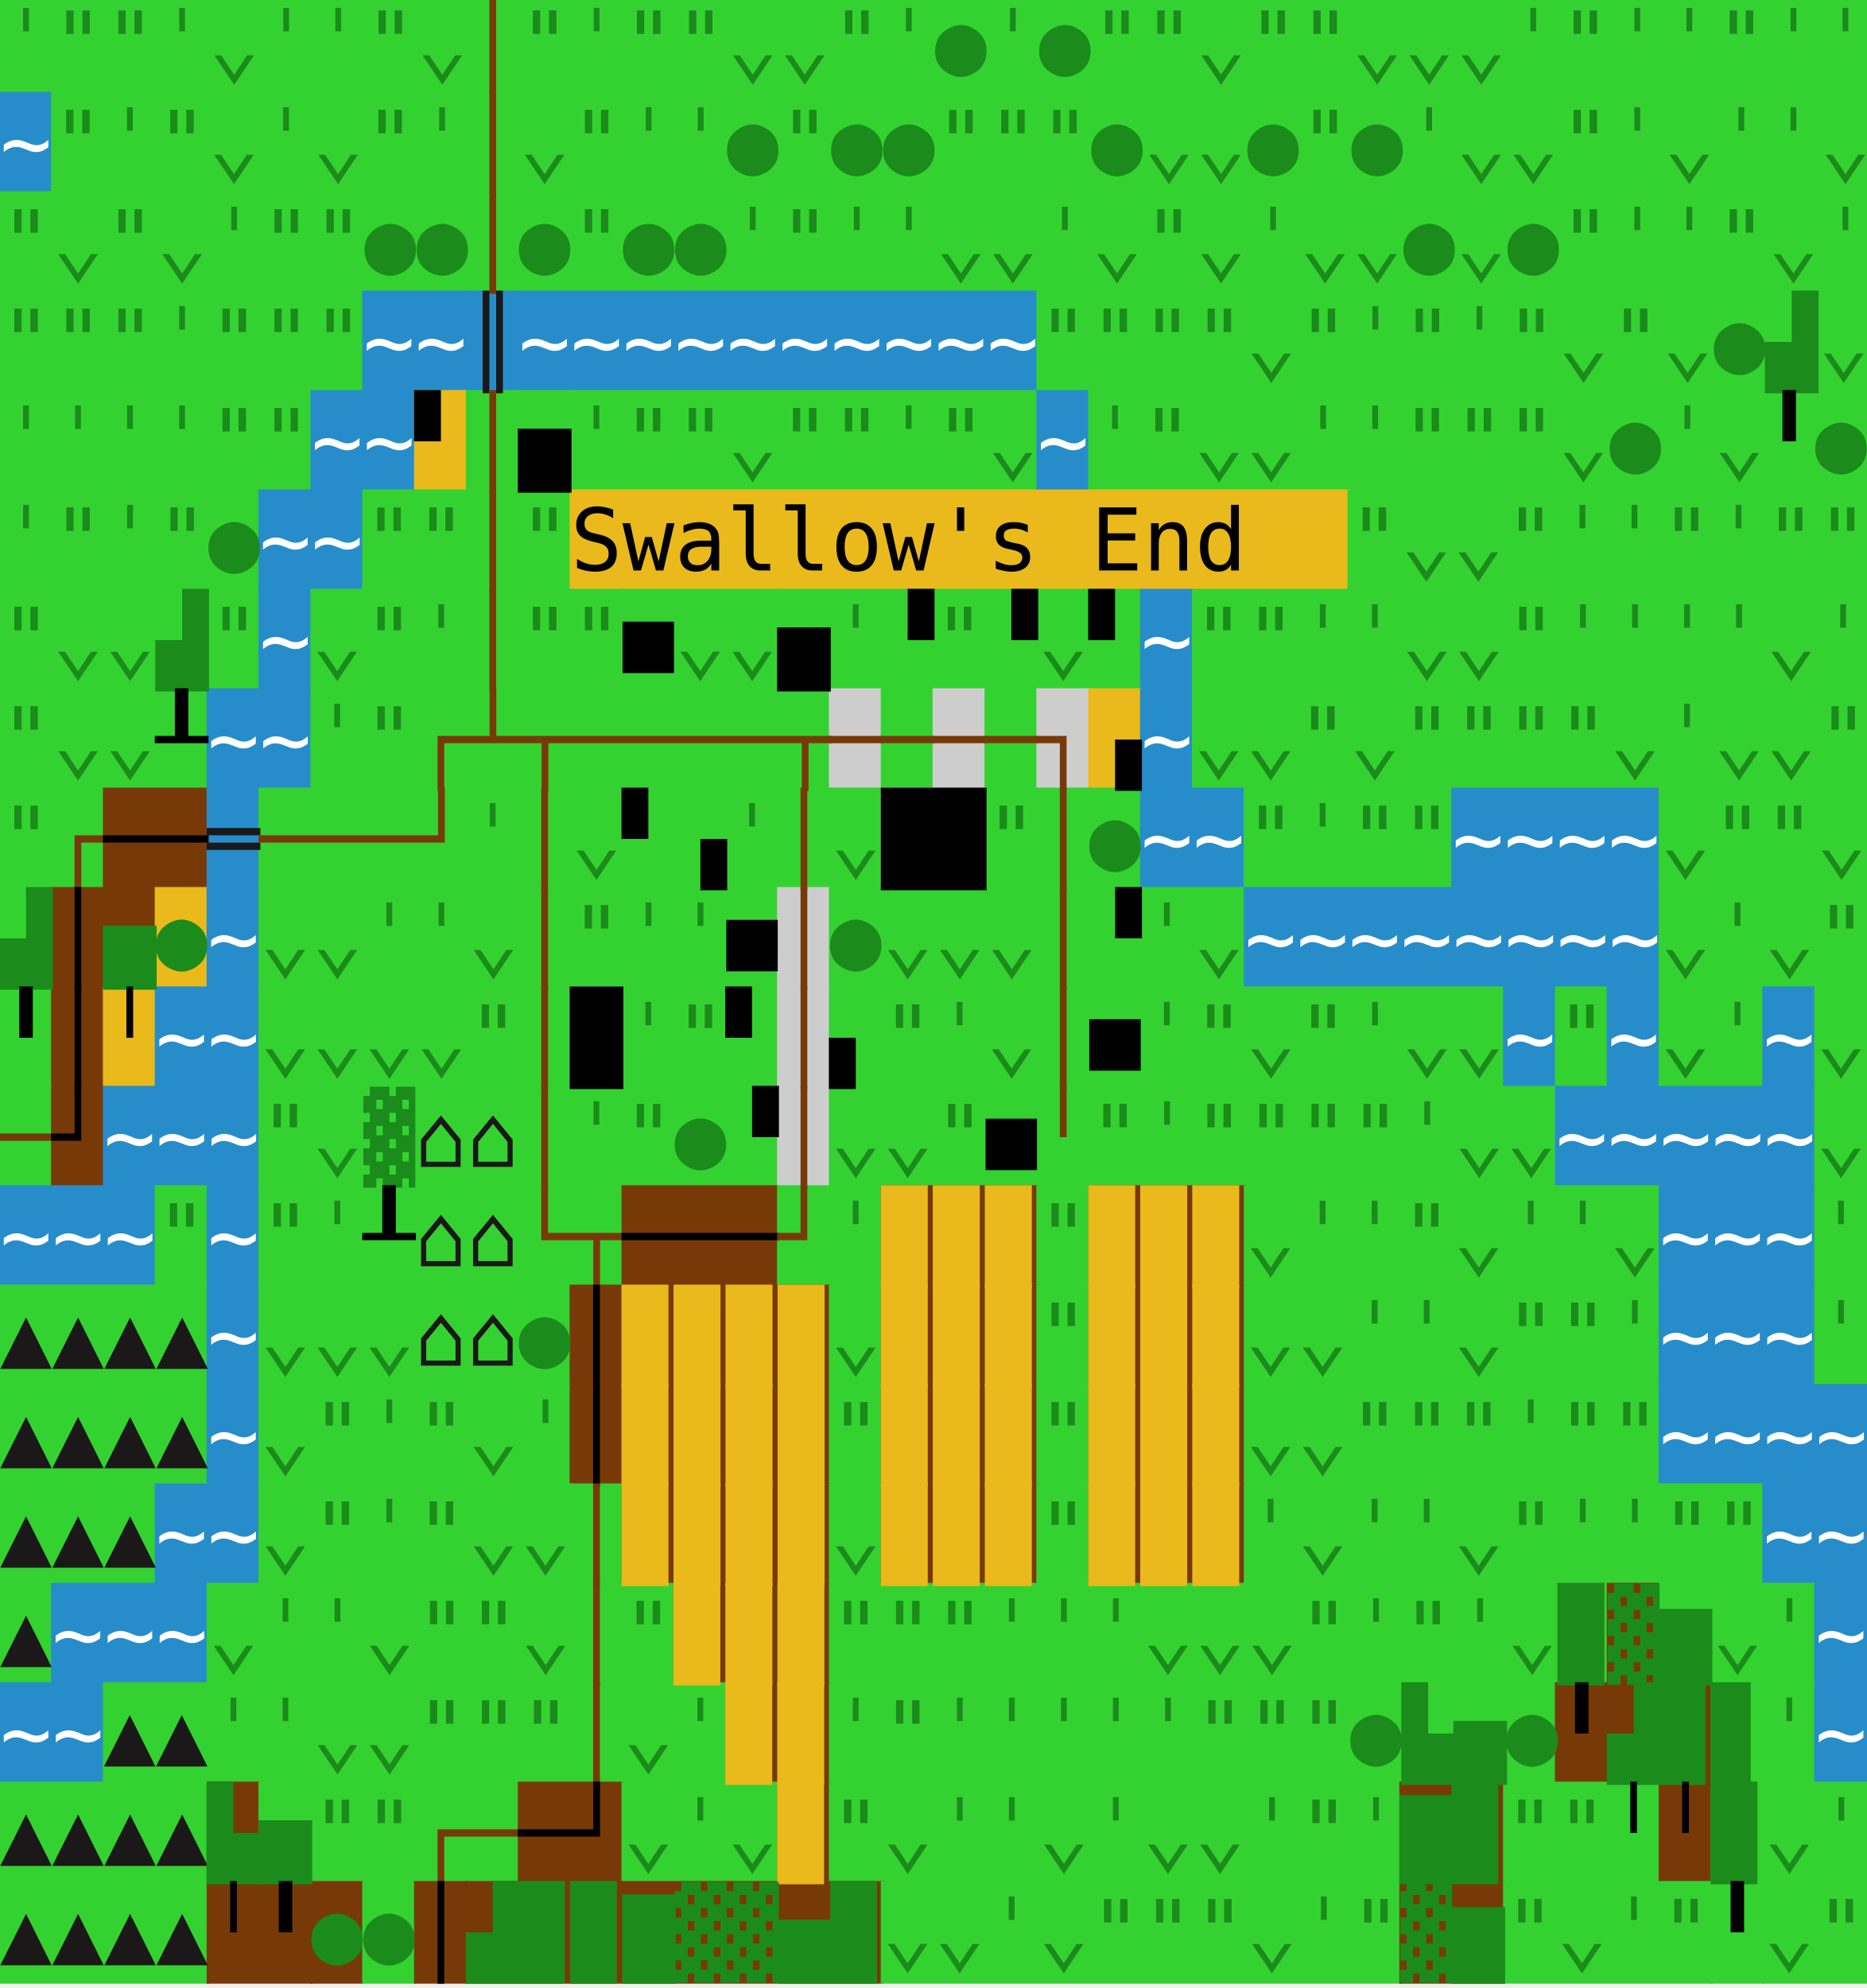
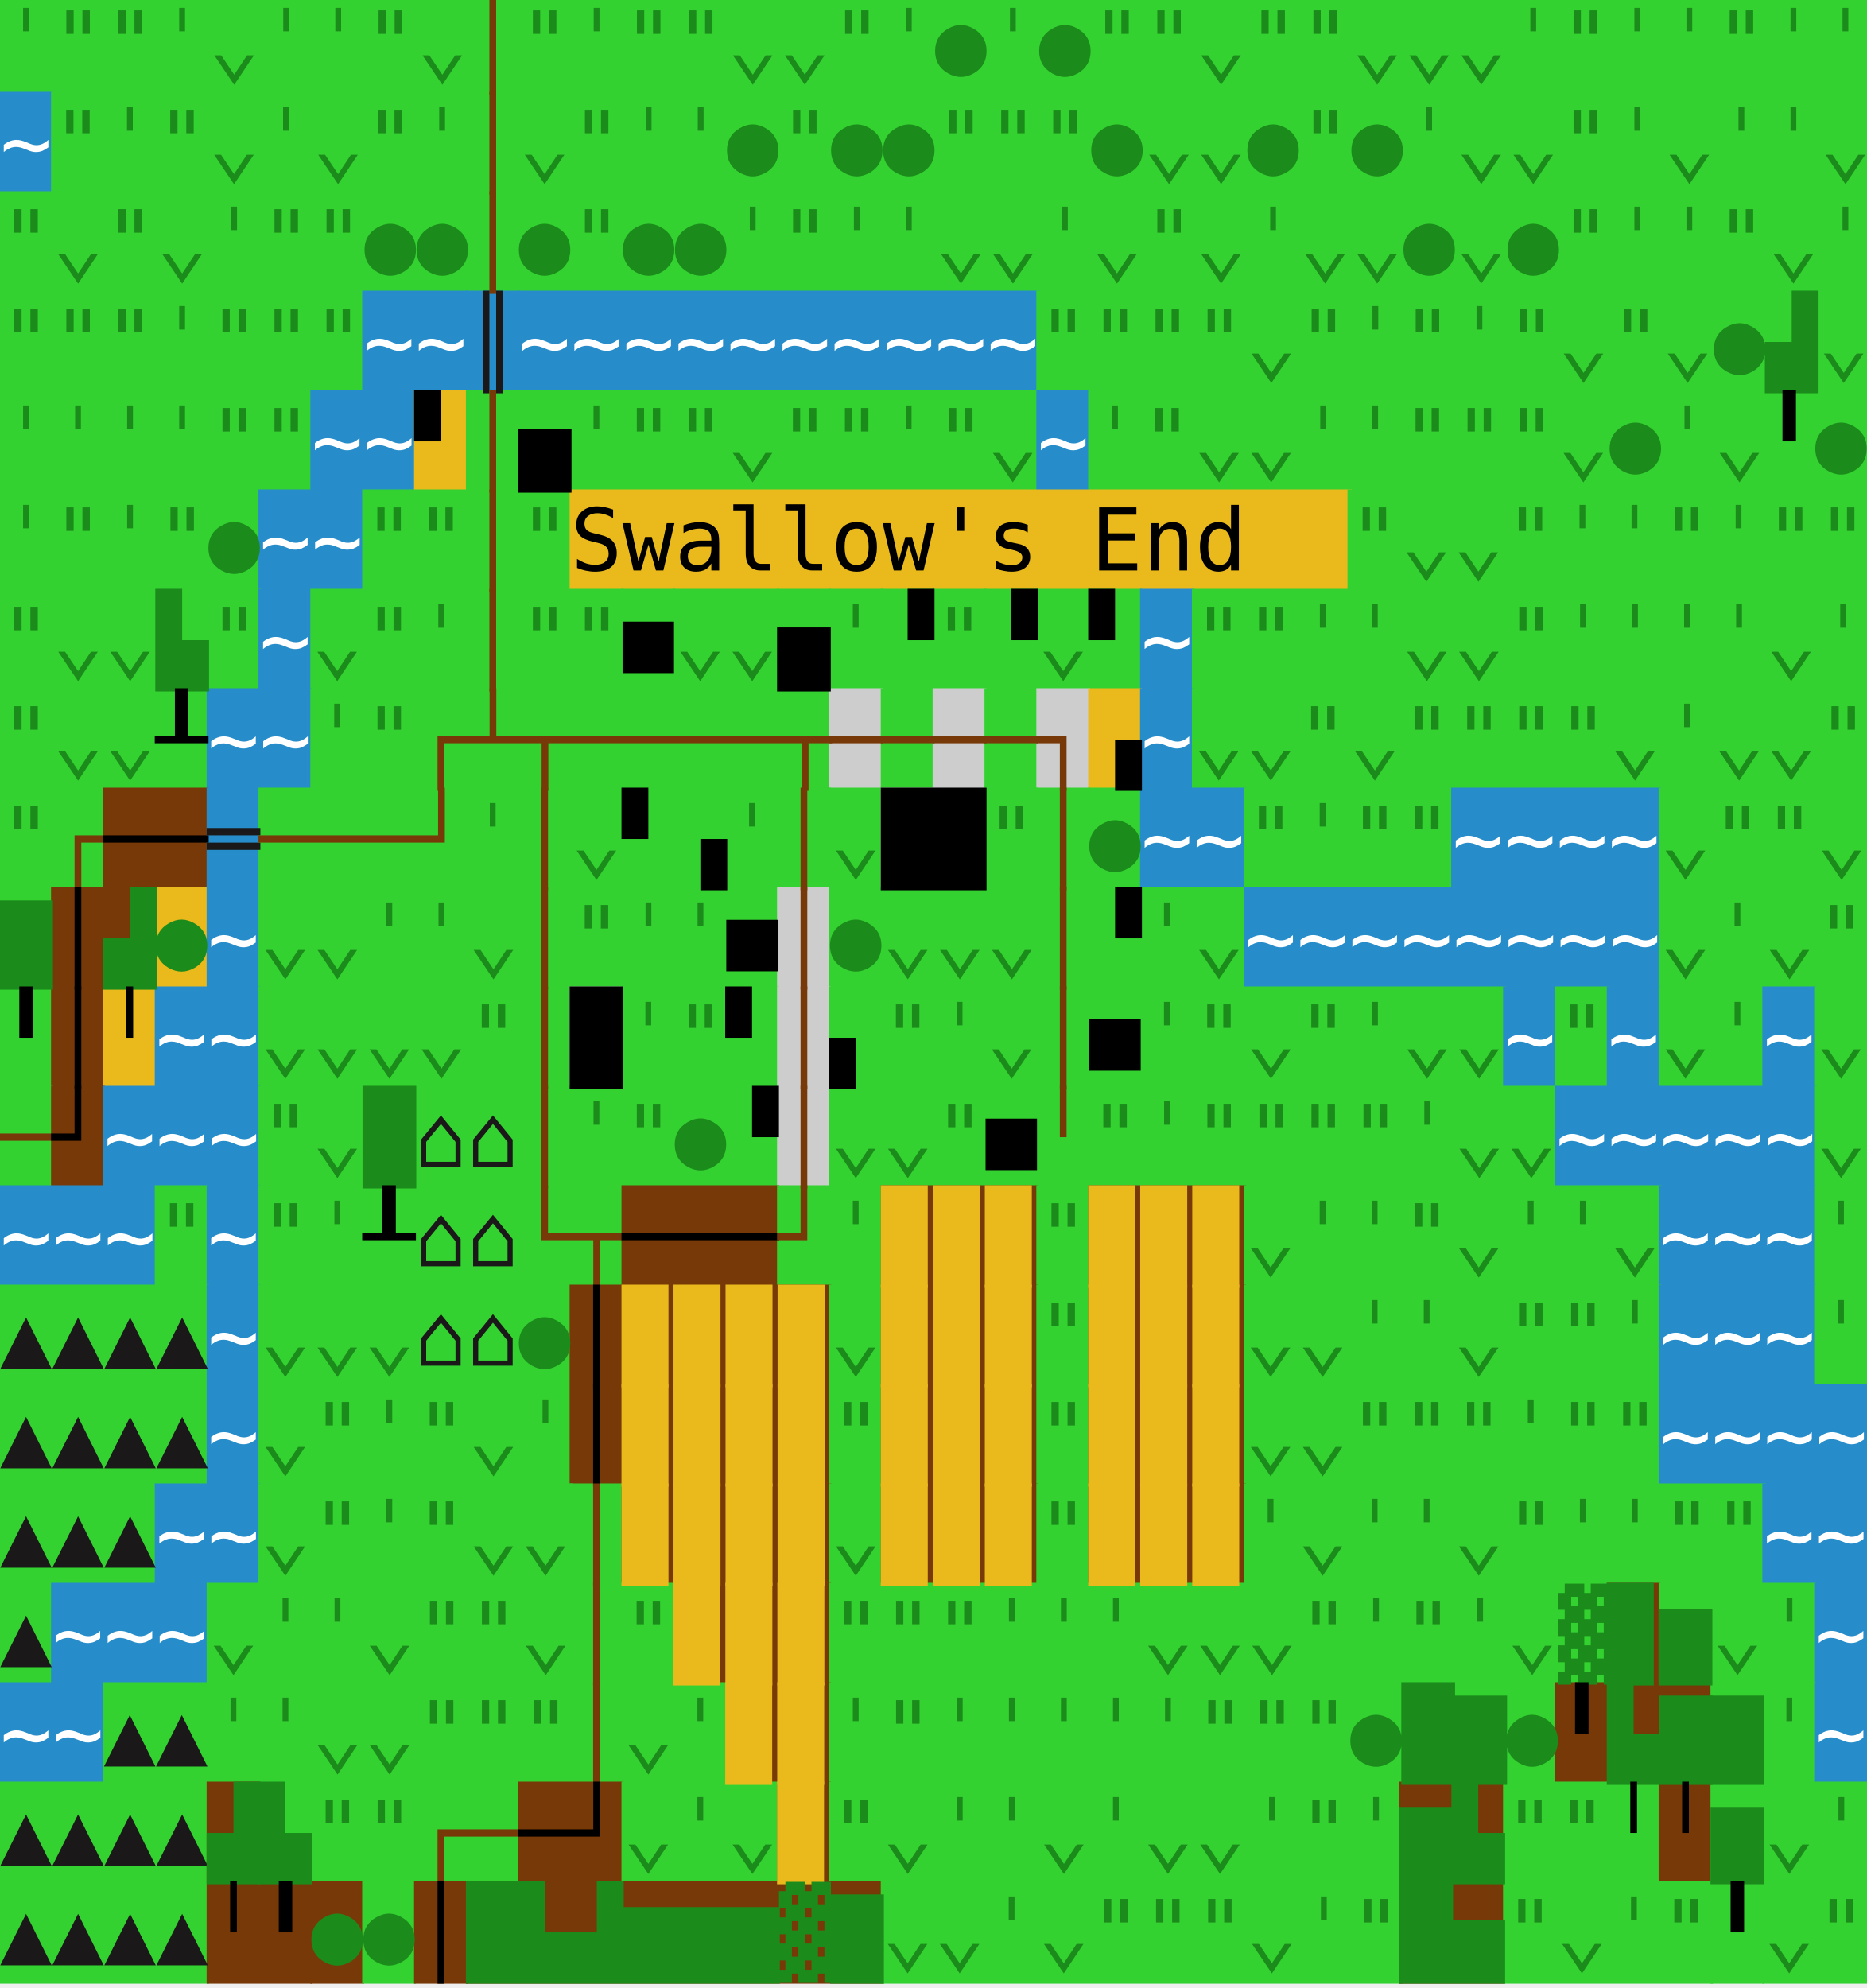
<svg xmlns="http://www.w3.org/2000/svg" version="1.1" width="216.0px" height="230.0px" viewBox="0 0 216.0 230.0" style="letter-spacing:0em;font-size:10px;font-family:'DejaVu Sans Mono';stroke:none">
  <text y="8.5" x="0.0" style="fill:#34d231">█████████</text>
  <text y="8.5" x="54.0" style="fill:#34d231">█</text>
  <text y="8.5" x="60.0" style="fill:#34d231">██████████████████████████</text>
  <text y="20.0" x="0.0" style="fill:#268dca">█</text>
  <text y="20.0" x="6.0" style="fill:#34d231">████████</text>
  <text y="20.0" x="54.0" style="fill:#34d231">█</text>
  <text y="20.0" x="60.0" style="fill:#34d231">██████████████████████████</text>
  <text y="31.5" x="0.0" style="fill:#34d231">█████████</text>
  <text y="31.5" x="54.0" style="fill:#34d231">█</text>
  <text y="31.5" x="60.0" style="fill:#34d231">██████████████████████████</text>
  <text y="43.0" x="0.0" style="fill:#34d231">███████</text>
  <text y="43.0" x="42.0" style="fill:#268dca">██</text>
  <text y="43.0" x="54.0" style="fill:#268dca">█</text>
  <text y="43.0" x="60.0" style="fill:#268dca">██████████</text>
  <text y="43.0" x="120.0" style="fill:#34d231">████████████████</text>
  <text y="54.5" x="0.0" style="fill:#34d231">██████</text>
  <text y="54.5" x="36.0" style="fill:#268dca">██</text>
  <text y="54.5" x="48.0" style="fill:#eab91c">█</text>
  <text y="54.5" x="54.0" style="fill:#34d231">█</text>
  <text y="54.5" x="60.0" style="fill:#34d231">█</text>
  <text y="54.5" x="66.0" style="fill:#34d231">█████████</text>
  <text y="54.5" x="120.0" style="fill:#268dca">█</text>
  <text y="54.5" x="126.0" style="fill:#34d231">█████████████</text>
  <text y="54.5" x="204.0" style="fill:#34d231">█</text>
  <text y="54.5" x="210.0" style="fill:#34d231">█</text>
  <text y="66.0" x="0.0" style="fill:#34d231">█████</text>
  <text y="66.0" x="30.0" style="fill:#268dca">██</text>
  <text y="66.0" x="42.0" style="fill:#34d231">██</text>
  <text y="66.0" x="54.0" style="fill:#34d231">█</text>
  <text y="66.0" x="60.0" style="fill:#34d231">█</text>
  <text y="66.0" x="66.0" style="fill:#eab91c">███████████████</text>
  <text y="66.0" x="156.0" style="fill:#34d231">██████████</text>
  <text y="77.5" x="0.0" style="fill:#34d231">█████</text>
  <text y="77.5" x="30.0" style="fill:#268dca">█</text>
  <text y="77.5" x="36.0" style="fill:#34d231">███</text>
  <text y="77.5" x="54.0" style="fill:#34d231">█</text>
  <text y="77.5" x="60.0" style="fill:#34d231">██</text>
  <text y="77.5" x="72.0" style="fill:#34d231">█</text>
  <text y="77.5" x="78.0" style="fill:#34d231">██</text>
  <text y="77.5" x="90.0" style="fill:#34d231">█</text>
  <text y="77.5" x="96.0" style="fill:#34d231">█</text>
  <text y="77.5" x="102.0" style="fill:#34d231">█</text>
  <text y="77.5" x="108.0" style="fill:#34d231">█</text>
  <text y="77.5" x="114.0" style="fill:#34d231">█</text>
  <text y="77.5" x="120.0" style="fill:#34d231">█</text>
  <text y="77.5" x="126.0" style="fill:#34d231">█</text>
  <text y="77.5" x="132.0" style="fill:#268dca">█</text>
  <text y="77.5" x="138.0" style="fill:#34d231">█████████████</text>
  <text y="89.0" x="0.0" style="fill:#34d231">███</text>
  <text y="89.0" x="18.0" style="fill:#34d231">█</text>
  <text y="89.0" x="24.0" style="fill:#268dca">██</text>
  <text y="89.0" x="36.0" style="fill:#34d231">██</text>
  <text y="89.0" x="48.0" style="fill:#34d231">████████</text>
  <text y="89.0" x="96.0" style="fill:#cdcdcd">█</text>
  <text y="89.0" x="102.0" style="fill:#34d231">█</text>
  <text y="89.0" x="108.0" style="fill:#cdcdcd">█</text>
  <text y="89.0" x="114.0" style="fill:#34d231">█</text>
  <text y="89.0" x="120.0" style="fill:#cdcdcd">█</text>
  <text y="89.0" x="126.0" style="fill:#eab91c">█</text>
  <text y="89.0" x="132.0" style="fill:#268dca">█</text>
  <text y="89.0" x="138.0" style="fill:#34d231">█████████████</text>
  <text y="100.5" x="0.0" style="fill:#34d231">█</text>
  <text y="100.5" x="6.0" style="fill:#34d231">█</text>
  <text y="100.5" x="12.0" style="fill:#783908">██</text>
  <text y="100.5" x="24.0" style="fill:#268dca">█</text>
  <text y="100.5" x="30.0" style="fill:#34d231">████</text>
  <text y="100.5" x="54.0" style="fill:#34d231">█</text>
  <text y="100.5" x="60.0" style="fill:#34d231">█</text>
  <text y="100.5" x="66.0" style="fill:#34d231">█</text>
  <text y="100.5" x="72.0" style="fill:#34d231">██</text>
  <text y="100.5" x="84.0" style="fill:#34d231">█</text>
  <text y="100.5" x="90.0" style="fill:#34d231">█</text>
  <text y="100.5" x="96.0" style="fill:#34d231">█</text>
  <text y="100.5" x="102.0" style="fill:#cdcdcd">██</text>
  <text y="100.5" x="114.0" style="fill:#34d231">█</text>
  <text y="100.5" x="120.0" style="fill:#34d231">█</text>
  <text y="100.5" x="126.0" style="fill:#34d231">█</text>
  <text y="100.5" x="132.0" style="fill:#268dca">██</text>
  <text y="100.5" x="144.0" style="fill:#34d231">████</text>
  <text y="100.5" x="168.0" style="fill:#268dca">████</text>
  <text y="100.5" x="192.0" style="fill:#34d231">████</text>
  <text y="112.0" x="0.0" style="fill:#34d231">█</text>
  <text y="112.0" x="6.0" style="fill:#783908">█</text>
  <text y="112.0" x="12.0" style="fill:#783908">█</text>
  <text y="112.0" x="18.0" style="fill:#eab91c">█</text>
  <text y="112.0" x="24.0" style="fill:#268dca">█</text>
  <text y="112.0" x="30.0" style="fill:#34d231">█████</text>
  <text y="112.0" x="60.0" style="fill:#34d231">█</text>
  <text y="112.0" x="66.0" style="fill:#34d231">███</text>
  <text y="112.0" x="84.0" style="fill:#34d231">█</text>
  <text y="112.0" x="90.0" style="fill:#cdcdcd">█</text>
  <text y="112.0" x="96.0" style="fill:#34d231">████</text>
  <text y="112.0" x="120.0" style="fill:#34d231">█</text>
  <text y="112.0" x="126.0" style="fill:#34d231">█</text>
  <text y="112.0" x="132.0" style="fill:#34d231">██</text>
  <text y="112.0" x="144.0" style="fill:#268dca">████████</text>
  <text y="112.0" x="192.0" style="fill:#34d231">████</text>
  <text y="123.5" x="0.0" style="fill:#34d231">█</text>
  <text y="123.5" x="6.0" style="fill:#783908">█</text>
  <text y="123.5" x="12.0" style="fill:#eab91c">█</text>
  <text y="123.5" x="18.0" style="fill:#268dca">██</text>
  <text y="123.5" x="30.0" style="fill:#34d231">█████</text>
  <text y="123.5" x="60.0" style="fill:#34d231">█</text>
  <text y="123.5" x="66.0" style="fill:#cdcdcd">█</text>
  <text y="123.5" x="72.0" style="fill:#34d231">██</text>
  <text y="123.5" x="84.0" style="fill:#34d231">█</text>
  <text y="123.5" x="90.0" style="fill:#cdcdcd">█</text>
  <text y="123.5" x="96.0" style="fill:#34d231">█</text>
  <text y="123.5" x="102.0" style="fill:#34d231">███</text>
  <text y="123.5" x="120.0" style="fill:#34d231">█</text>
  <text y="123.5" x="126.0" style="fill:#34d231">█</text>
  <text y="123.5" x="132.0" style="fill:#34d231">███████</text>
  <text y="123.5" x="174.0" style="fill:#268dca">█</text>
  <text y="123.5" x="180.0" style="fill:#34d231">█</text>
  <text y="123.5" x="186.0" style="fill:#268dca">█</text>
  <text y="123.5" x="192.0" style="fill:#34d231">██</text>
  <text y="123.5" x="204.0" style="fill:#268dca">█</text>
  <text y="123.5" x="210.0" style="fill:#34d231">█</text>
  <text y="135.0" x="0.0" style="fill:#34d231">█</text>
  <text y="135.0" x="6.0" style="fill:#783908">█</text>
  <text y="135.0" x="12.0" style="fill:#268dca">███</text>
  <text y="135.0" x="30.0" style="fill:#34d231">███</text>
  <text y="135.0" x="48.0" style="fill:#34d231">██</text>
  <text y="135.0" x="60.0" style="fill:#34d231">█</text>
  <text y="135.0" x="66.0" style="fill:#34d231">███</text>
  <text y="135.0" x="84.0" style="fill:#34d231">█</text>
  <text y="135.0" x="90.0" style="fill:#cdcdcd">█</text>
  <text y="135.0" x="96.0" style="fill:#34d231">███</text>
  <text y="135.0" x="114.0" style="fill:#34d231">█</text>
  <text y="135.0" x="120.0" style="fill:#34d231">█</text>
  <text y="135.0" x="126.0" style="fill:#34d231">█████████</text>
  <text y="135.0" x="180.0" style="fill:#268dca">█████</text>
  <text y="135.0" x="210.0" style="fill:#34d231">█</text>
  <text y="146.5" x="0.0" style="fill:#268dca">███</text>
  <text y="146.5" x="18.0" style="fill:#34d231">█</text>
  <text y="146.5" x="24.0" style="fill:#268dca">█</text>
  <text y="146.5" x="30.0" style="fill:#34d231">██</text>
  <text y="146.5" x="42.0" style="fill:#34d231">█</text>
  <text y="146.5" x="48.0" style="fill:#34d231">██</text>
  <text y="146.5" x="60.0" style="fill:#34d231">██</text>
  <text y="146.5" x="72.0" style="fill:#783908">███</text>
  <text y="146.5" x="90.0" style="fill:#34d231">█</text>
  <text y="146.5" x="96.0" style="fill:#34d231">█</text>
  <text y="146.5" x="102.0" style="fill:#783908">███</text>
  <text y="146.5" x="120.0" style="fill:#34d231">█</text>
  <text y="146.5" x="126.0" style="fill:#783908">███</text>
  <text y="146.5" x="144.0" style="fill:#34d231">████████</text>
  <text y="146.5" x="192.0" style="fill:#268dca">███</text>
  <text y="146.5" x="210.0" style="fill:#34d231">█</text>
  <text y="158.0" x="0.0" style="fill:#34d231">████</text>
  <text y="158.0" x="24.0" style="fill:#268dca">█</text>
  <text y="158.0" x="30.0" style="fill:#34d231">███</text>
  <text y="158.0" x="48.0" style="fill:#34d231">██</text>
  <text y="158.0" x="60.0" style="fill:#34d231">█</text>
  <text y="158.0" x="66.0" style="fill:#783908">█</text>
  <text y="158.0" x="72.0" style="fill:#783908">████</text>
  <text y="158.0" x="96.0" style="fill:#34d231">█</text>
  <text y="158.0" x="102.0" style="fill:#783908">███</text>
  <text y="158.0" x="120.0" style="fill:#34d231">█</text>
  <text y="158.0" x="126.0" style="fill:#783908">███</text>
  <text y="158.0" x="144.0" style="fill:#34d231">████████</text>
  <text y="158.0" x="192.0" style="fill:#268dca">███</text>
  <text y="158.0" x="210.0" style="fill:#34d231">█</text>
  <text y="169.5" x="0.0" style="fill:#34d231">████</text>
  <text y="169.5" x="24.0" style="fill:#268dca">█</text>
  <text y="169.5" x="30.0" style="fill:#34d231">██████</text>
  <text y="169.5" x="66.0" style="fill:#783908">█</text>
  <text y="169.5" x="72.0" style="fill:#783908">████</text>
  <text y="169.5" x="96.0" style="fill:#34d231">█</text>
  <text y="169.5" x="102.0" style="fill:#783908">███</text>
  <text y="169.5" x="120.0" style="fill:#34d231">█</text>
  <text y="169.5" x="126.0" style="fill:#783908">███</text>
  <text y="169.5" x="144.0" style="fill:#34d231">████████</text>
  <text y="169.5" x="192.0" style="fill:#268dca">████</text>
  <text y="181.0" x="0.0" style="fill:#34d231">███</text>
  <text y="181.0" x="18.0" style="fill:#268dca">██</text>
  <text y="181.0" x="30.0" style="fill:#34d231">██████</text>
  <text y="181.0" x="66.0" style="fill:#34d231">█</text>
  <text y="181.0" x="72.0" style="fill:#783908">████</text>
  <text y="181.0" x="96.0" style="fill:#34d231">█</text>
  <text y="181.0" x="102.0" style="fill:#783908">███</text>
  <text y="181.0" x="120.0" style="fill:#34d231">█</text>
  <text y="181.0" x="126.0" style="fill:#783908">███</text>
  <text y="181.0" x="144.0" style="fill:#34d231">██████████</text>
  <text y="181.0" x="204.0" style="fill:#268dca">██</text>
  <text y="192.5" x="0.0" style="fill:#34d231">█</text>
  <text y="192.5" x="6.0" style="fill:#268dca">███</text>
  <text y="192.5" x="24.0" style="fill:#34d231">███████</text>
  <text y="192.5" x="66.0" style="fill:#34d231">█</text>
  <text y="192.5" x="72.0" style="fill:#34d231">█</text>
  <text y="192.5" x="78.0" style="fill:#783908">███</text>
  <text y="192.5" x="96.0" style="fill:#34d231">███████████████</text>
  <text y="192.5" x="186.0" style="fill:#783908">█</text>
  <text y="192.5" x="192.0" style="fill:#34d231">███</text>
  <text y="192.5" x="210.0" style="fill:#268dca">█</text>
  <text y="204.0" x="0.0" style="fill:#268dca">██</text>
  <text y="204.0" x="12.0" style="fill:#34d231">██</text>
  <text y="204.0" x="24.0" style="fill:#34d231">███████</text>
  <text y="204.0" x="66.0" style="fill:#34d231">█</text>
  <text y="204.0" x="72.0" style="fill:#34d231">██</text>
  <text y="204.0" x="84.0" style="fill:#783908">██</text>
  <text y="204.0" x="96.0" style="fill:#34d231">██████████████</text>
  <text y="204.0" x="180.0" style="fill:#783908">█</text>
  <text y="204.0" x="186.0" style="fill:#783908">██</text>
  <text y="204.0" x="198.0" style="fill:#34d231">██</text>
  <text y="204.0" x="210.0" style="fill:#268dca">█</text>
  <text y="215.5" x="0.0" style="fill:#34d231">████</text>
  <text y="215.5" x="24.0" style="fill:#783908">█</text>
  <text y="215.5" x="30.0" style="fill:#34d231">███</text>
  <text y="215.5" x="48.0" style="fill:#34d231">██</text>
  <text y="215.5" x="60.0" style="fill:#783908">██</text>
  <text y="215.5" x="72.0" style="fill:#34d231">███</text>
  <text y="215.5" x="90.0" style="fill:#783908">█</text>
  <text y="215.5" x="96.0" style="fill:#34d231">███████████</text>
  <text y="215.5" x="162.0" style="fill:#783908">██</text>
  <text y="215.5" x="174.0" style="fill:#34d231">██</text>
  <text y="215.5" x="186.0" style="fill:#34d231">█</text>
  <text y="215.5" x="192.0" style="fill:#783908">█</text>
  <text y="215.5" x="198.0" style="fill:#34d231">███</text>
  <text y="227.0" x="0.0" style="fill:#34d231">████</text>
  <text y="227.0" x="24.0" style="fill:#783908">██</text>
  <text y="227.0" x="36.0" style="fill:#783908">█</text>
  <text y="227.0" x="42.0" style="fill:#34d231">█</text>
  <text y="227.0" x="48.0" style="fill:#783908">█</text>
  <text y="227.0" x="54.0" style="fill:#783908">████████</text>
  <text y="227.0" x="102.0" style="fill:#34d231">██████████</text>
  <text y="227.0" x="162.0" style="fill:#783908">██</text>
  <text y="227.0" x="174.0" style="fill:#34d231">████</text>
  <text y="227.0" x="198.0" style="fill:#34d231">█</text>
  <text y="227.0" x="204.0" style="fill:#34d231">██</text>
  <text y="8.5" x="0.0" style="fill:#1b8b1b">ˈ""ˈ⌄ˈˈ"⌄</text>
  <text y="8.5" x="54.0" style="fill:#783908">│</text>
  <text y="8.5" x="60.0" style="fill:#1b8b1b">"ˈ""⌄⌄"ˈ●ˈ●""⌄""⌄⌄⌄ˈ"ˈˈ"ˈˈ</text>
  <text y="20.0" x="0.0" style="fill:#ffffff">~</text>
  <text y="20.0" x="6.0" style="fill:#1b8b1b">"ˈ"⌄ˈ⌄"ˈ</text>
  <text y="20.0" x="54.0" style="fill:#783908">│</text>
  <text y="20.0" x="60.0" style="fill:#1b8b1b">⌄"ˈˈ●"●●"""●⌄⌄●"●ˈ⌄⌄"ˈ⌄ˈˈ⌄</text>
  <text y="31.5" x="0.0" style="fill:#1b8b1b">"⌄"⌄ˈ""●●</text>
  <text y="31.5" x="54.0" style="fill:#783908">│</text>
  <text y="31.5" x="60.0" style="fill:#1b8b1b">●"●●ˈ"ˈˈ⌄⌄ˈ⌄"⌄ˈ⌄⌄●⌄●"ˈˈ"⌄ˈ</text>
  <text y="43.0" x="0.0" style="fill:#1b8b1b">"""ˈ"""</text>
  <text y="43.0" x="42.0" style="fill:#ffffff">~~</text>
  <text y="43.0" x="54.0" style="fill:#1a1818">║</text>
  <text y="43.0" x="60.0" style="fill:#ffffff">~~~~~~~~~~</text>
  <text y="43.0" x="120.0" style="fill:#1b8b1b">""""⌄"ˈ"ˈ"⌄"⌄●▟⌄</text>
  <text y="54.5" x="0.0" style="fill:#1b8b1b">ˈˈˈˈ""</text>
  <text y="54.5" x="36.0" style="fill:#ffffff">~~</text>
  <text y="54.5" x="48.0" style="fill:#000000">▘</text>
  <text y="54.5" x="54.0" style="fill:#783908">│</text>
  <text y="54.5" x="60.0" style="fill:#000000">▅</text>
  <text y="54.5" x="66.0" style="fill:#1b8b1b">ˈ""⌄""ˈ"⌄</text>
  <text y="54.5" x="120.0" style="fill:#ffffff">~</text>
  <text y="54.5" x="126.0" style="fill:#1b8b1b">ˈ"⌄⌄ˈˈ"""⌄●ˈ⌄</text>
  <text y="54.5" x="204.0" style="fill:#000000">╹</text>
  <text y="54.5" x="210.0" style="fill:#1b8b1b">●</text>
  <text y="66.0" x="0.0" style="fill:#1b8b1b">ˈ"ˈ"●</text>
  <text y="66.0" x="30.0" style="fill:#ffffff">~~</text>
  <text y="66.0" x="42.0" style="fill:#1b8b1b">""</text>
  <text y="66.0" x="54.0" style="fill:#783908">│</text>
  <text y="66.0" x="60.0" style="fill:#1b8b1b">"</text>
  <text y="66.0" x="66.0" style="fill:#000000"> Swallow's End </text>
  <text y="66.0" x="156.0" style="fill:#1b8b1b">"⌄⌄"ˈˈ"ˈ""</text>
-   <text y="77.5" x="0.0" style="fill:#1b8b1b">"⌄⌄▟"</text>
+   <text y="77.5" x="0.0" style="fill:#1b8b1b">"⌄⌄▙"</text>
  <text y="77.5" x="30.0" style="fill:#ffffff">~</text>
  <text y="77.5" x="36.0" style="fill:#1b8b1b">⌄"ˈ</text>
  <text y="77.5" x="54.0" style="fill:#783908">│</text>
  <text y="77.5" x="60.0" style="fill:#1b8b1b">""</text>
  <text y="77.5" x="72.0" style="fill:#000000">■</text>
  <text y="77.5" x="78.0" style="fill:#1b8b1b">⌄⌄</text>
  <text y="77.5" x="90.0" style="fill:#000000">▅</text>
  <text y="77.5" x="96.0" style="fill:#1b8b1b">ˈ</text>
  <text y="77.5" x="102.0" style="fill:#000000">▝</text>
  <text y="77.5" x="108.0" style="fill:#1b8b1b">"</text>
  <text y="77.5" x="114.0" style="fill:#000000">▝</text>
  <text y="77.5" x="120.0" style="fill:#1b8b1b">⌄</text>
  <text y="77.5" x="126.0" style="fill:#000000">▘</text>
  <text y="77.5" x="132.0" style="fill:#ffffff">~</text>
  <text y="77.5" x="138.0" style="fill:#1b8b1b">""ˈˈ⌄⌄"ˈˈˈˈ⌄ˈ</text>
  <text y="89.0" x="0.0" style="fill:#1b8b1b">"⌄⌄</text>
  <text y="89.0" x="18.0" style="fill:#000000">┸</text>
  <text y="89.0" x="24.0" style="fill:#ffffff">~~</text>
  <text y="89.0" x="36.0" style="fill:#1b8b1b">ˈ"</text>
  <text y="89.0" x="48.0" style="fill:#783908">┌┴┬────┬</text>
  <text y="89.0" x="96.0" style="fill:#783908">─</text>
  <text y="89.0" x="102.0" style="fill:#783908">─</text>
  <text y="89.0" x="108.0" style="fill:#783908">─</text>
  <text y="89.0" x="114.0" style="fill:#783908">─</text>
  <text y="89.0" x="120.0" style="fill:#783908">┐</text>
  <text y="89.0" x="126.0" style="fill:#000000">▗</text>
  <text y="89.0" x="132.0" style="fill:#ffffff">~</text>
  <text y="89.0" x="138.0" style="fill:#1b8b1b">⌄⌄"⌄""""⌄ˈ⌄⌄"</text>
  <text y="100.5" x="0.0" style="fill:#1b8b1b">"</text>
  <text y="100.5" x="6.0" style="fill:#783908">┌</text>
  <text y="100.5" x="12.0" style="fill:#000000">──</text>
  <text y="100.5" x="24.0" style="fill:#1a1818">═</text>
  <text y="100.5" x="30.0" style="fill:#783908">───┘</text>
  <text y="100.5" x="54.0" style="fill:#1b8b1b">ˈ</text>
  <text y="100.5" x="60.0" style="fill:#783908">│</text>
  <text y="100.5" x="66.0" style="fill:#1b8b1b">⌄</text>
  <text y="100.5" x="72.0" style="fill:#000000">▘▗</text>
  <text y="100.5" x="84.0" style="fill:#1b8b1b">ˈ</text>
  <text y="100.5" x="90.0" style="fill:#783908">│</text>
  <text y="100.5" x="96.0" style="fill:#1b8b1b">⌄</text>
  <text y="100.5" x="102.0" style="fill:#000000">██</text>
  <text y="100.5" x="114.0" style="fill:#1b8b1b">"</text>
  <text y="100.5" x="120.0" style="fill:#783908">│</text>
  <text y="100.5" x="126.0" style="fill:#1b8b1b">●</text>
  <text y="100.5" x="132.0" style="fill:#ffffff">~~</text>
  <text y="100.5" x="144.0" style="fill:#1b8b1b">"ˈ""</text>
  <text y="100.5" x="168.0" style="fill:#ffffff">~~~~</text>
  <text y="100.5" x="192.0" style="fill:#1b8b1b">⌄""⌄</text>
-   <text y="112.0" x="0.0" style="fill:#1b8b1b">▟</text>
+   <text y="112.0" x="0.0" style="fill:#1b8b1b">▇</text>
  <text y="112.0" x="6.0" style="fill:#000000">│</text>
-   <text y="112.0" x="12.0" style="fill:#1b8b1b">▅</text>
+   <text y="112.0" x="12.0" style="fill:#1b8b1b">▟</text>
  <text y="112.0" x="18.0" style="fill:#1b8b1b">●</text>
  <text y="112.0" x="24.0" style="fill:#ffffff">~</text>
  <text y="112.0" x="30.0" style="fill:#1b8b1b">⌄⌄ˈˈ⌄</text>
  <text y="112.0" x="60.0" style="fill:#783908">│</text>
  <text y="112.0" x="66.0" style="fill:#1b8b1b">"ˈˈ</text>
  <text y="112.0" x="84.0" style="fill:#000000">■</text>
  <text y="112.0" x="90.0" style="fill:#783908">│</text>
  <text y="112.0" x="96.0" style="fill:#1b8b1b">●⌄⌄⌄</text>
  <text y="112.0" x="120.0" style="fill:#783908">│</text>
  <text y="112.0" x="126.0" style="fill:#000000">▝</text>
  <text y="112.0" x="132.0" style="fill:#1b8b1b">ˈ⌄</text>
  <text y="112.0" x="144.0" style="fill:#ffffff">~~~~~~~~</text>
  <text y="112.0" x="192.0" style="fill:#1b8b1b">⌄ˈ⌄"</text>
  <text y="123.5" x="0.0" style="fill:#000000">╹</text>
  <text y="123.5" x="6.0" style="fill:#000000">│</text>
  <text y="123.5" x="12.0" style="fill:#000000">╵</text>
  <text y="123.5" x="18.0" style="fill:#ffffff">~~</text>
  <text y="123.5" x="30.0" style="fill:#1b8b1b">⌄⌄⌄⌄"</text>
  <text y="123.5" x="60.0" style="fill:#783908">│</text>
  <text y="123.5" x="66.0" style="fill:#000000">█</text>
  <text y="123.5" x="72.0" style="fill:#1b8b1b">ˈ"</text>
  <text y="123.5" x="84.0" style="fill:#000000">▘</text>
  <text y="123.5" x="90.0" style="fill:#783908">│</text>
  <text y="123.5" x="96.0" style="fill:#000000">▖</text>
  <text y="123.5" x="102.0" style="fill:#1b8b1b">"ˈ⌄</text>
  <text y="123.5" x="120.0" style="fill:#783908">│</text>
  <text y="123.5" x="126.0" style="fill:#000000">■</text>
  <text y="123.5" x="132.0" style="fill:#1b8b1b">ˈ"⌄"ˈ⌄⌄</text>
  <text y="123.5" x="174.0" style="fill:#ffffff">~</text>
  <text y="123.5" x="180.0" style="fill:#1b8b1b">"</text>
  <text y="123.5" x="186.0" style="fill:#ffffff">~</text>
  <text y="123.5" x="192.0" style="fill:#1b8b1b">⌄ˈ</text>
  <text y="123.5" x="204.0" style="fill:#ffffff">~</text>
  <text y="123.5" x="210.0" style="fill:#1b8b1b">⌄</text>
  <text y="135.0" x="0.0" style="fill:#783908">─</text>
  <text y="135.0" x="6.0" style="fill:#000000">┘</text>
  <text y="135.0" x="12.0" style="fill:#ffffff">~~~</text>
-   <text y="135.0" x="30.0" style="fill:#1b8b1b">"⌄▓</text>
+   <text y="135.0" x="30.0" style="fill:#1b8b1b">"⌄█</text>
  <text y="135.0" x="48.0" style="fill:#1a1818">⌂⌂</text>
  <text y="135.0" x="60.0" style="fill:#783908">│</text>
  <text y="135.0" x="66.0" style="fill:#1b8b1b">ˈ"●</text>
  <text y="135.0" x="84.0" style="fill:#000000">▝</text>
  <text y="135.0" x="90.0" style="fill:#783908">│</text>
  <text y="135.0" x="96.0" style="fill:#1b8b1b">⌄⌄"</text>
  <text y="135.0" x="114.0" style="fill:#000000">■</text>
  <text y="135.0" x="120.0" style="fill:#783908">╵</text>
  <text y="135.0" x="126.0" style="fill:#1b8b1b">"ˈ""""ˈ⌄⌄</text>
  <text y="135.0" x="180.0" style="fill:#ffffff">~~~~~</text>
  <text y="135.0" x="210.0" style="fill:#1b8b1b">⌄</text>
  <text y="146.5" x="0.0" style="fill:#ffffff">~~~</text>
  <text y="146.5" x="18.0" style="fill:#1b8b1b">"</text>
  <text y="146.5" x="24.0" style="fill:#ffffff">~</text>
  <text y="146.5" x="30.0" style="fill:#1b8b1b">"ˈ</text>
  <text y="146.5" x="42.0" style="fill:#000000">┸</text>
  <text y="146.5" x="48.0" style="fill:#1a1818">⌂⌂</text>
  <text y="146.5" x="60.0" style="fill:#783908">└┬</text>
  <text y="146.5" x="72.0" style="fill:#000000">───</text>
  <text y="146.5" x="90.0" style="fill:#783908">┘</text>
  <text y="146.5" x="96.0" style="fill:#1b8b1b">ˈ</text>
  <text y="146.5" x="102.0" style="fill:#eab91c">▉▉▉</text>
  <text y="146.5" x="120.0" style="fill:#1b8b1b">"</text>
  <text y="146.5" x="126.0" style="fill:#eab91c">▉▉▉</text>
  <text y="146.5" x="144.0" style="fill:#1b8b1b">⌄ˈˈ"⌄ˈˈ⌄</text>
  <text y="146.5" x="192.0" style="fill:#ffffff">~~~</text>
  <text y="146.5" x="210.0" style="fill:#1b8b1b">ˈ</text>
  <text y="158.0" x="0.0" style="fill:#1a1818">▲▲▲▲</text>
  <text y="158.0" x="24.0" style="fill:#ffffff">~</text>
  <text y="158.0" x="30.0" style="fill:#1b8b1b">⌄⌄⌄</text>
  <text y="158.0" x="48.0" style="fill:#1a1818">⌂⌂</text>
  <text y="158.0" x="60.0" style="fill:#1b8b1b">●</text>
  <text y="158.0" x="66.0" style="fill:#000000">│</text>
  <text y="158.0" x="72.0" style="fill:#eab91c">▉▉▉▉</text>
  <text y="158.0" x="96.0" style="fill:#1b8b1b">⌄</text>
  <text y="158.0" x="102.0" style="fill:#eab91c">▉▉▉</text>
  <text y="158.0" x="120.0" style="fill:#1b8b1b">"</text>
  <text y="158.0" x="126.0" style="fill:#eab91c">▉▉▉</text>
  <text y="158.0" x="144.0" style="fill:#1b8b1b">⌄⌄ˈˈ⌄""ˈ</text>
  <text y="158.0" x="192.0" style="fill:#ffffff">~~~</text>
  <text y="158.0" x="210.0" style="fill:#1b8b1b">ˈ</text>
  <text y="169.5" x="0.0" style="fill:#1a1818">▲▲▲▲</text>
  <text y="169.5" x="24.0" style="fill:#ffffff">~</text>
  <text y="169.5" x="30.0" style="fill:#1b8b1b">⌄"ˈ"⌄ˈ</text>
  <text y="169.5" x="66.0" style="fill:#000000">│</text>
  <text y="169.5" x="72.0" style="fill:#eab91c">▉▉▉▉</text>
  <text y="169.5" x="96.0" style="fill:#1b8b1b">"</text>
  <text y="169.5" x="102.0" style="fill:#eab91c">▉▉▉</text>
  <text y="169.5" x="120.0" style="fill:#1b8b1b">"</text>
  <text y="169.5" x="126.0" style="fill:#eab91c">▉▉▉</text>
  <text y="169.5" x="144.0" style="fill:#1b8b1b">⌄⌄"""ˈ""</text>
  <text y="169.5" x="192.0" style="fill:#ffffff">~~~~</text>
  <text y="181.0" x="0.0" style="fill:#1a1818">▲▲▲</text>
  <text y="181.0" x="18.0" style="fill:#ffffff">~~</text>
  <text y="181.0" x="30.0" style="fill:#1b8b1b">⌄"ˈ"⌄⌄</text>
  <text y="181.0" x="66.0" style="fill:#783908">│</text>
  <text y="181.0" x="72.0" style="fill:#eab91c">▉▉▉▉</text>
  <text y="181.0" x="96.0" style="fill:#1b8b1b">⌄</text>
  <text y="181.0" x="102.0" style="fill:#eab91c">▉▉▉</text>
  <text y="181.0" x="120.0" style="fill:#1b8b1b">"</text>
  <text y="181.0" x="126.0" style="fill:#eab91c">▉▉▉</text>
  <text y="181.0" x="144.0" style="fill:#1b8b1b">ˈ⌄ˈˈ⌄"ˈˈ""</text>
  <text y="181.0" x="204.0" style="fill:#ffffff">~~</text>
  <text y="192.5" x="0.0" style="fill:#1a1818">▲</text>
  <text y="192.5" x="6.0" style="fill:#ffffff">~~~</text>
  <text y="192.5" x="24.0" style="fill:#1b8b1b">⌄ˈˈ⌄""⌄</text>
  <text y="192.5" x="66.0" style="fill:#783908">│</text>
  <text y="192.5" x="72.0" style="fill:#1b8b1b">"</text>
  <text y="192.5" x="78.0" style="fill:#eab91c">▉▉▉</text>
-   <text y="192.5" x="96.0" style="fill:#1b8b1b">"""ˈˈˈ⌄⌄⌄"ˈ"ˈ⌄▉</text>
-   <text y="192.5" x="186.0" style="fill:#1b8b1b">▓</text>
+   <text y="192.5" x="96.0" style="fill:#1b8b1b">"""ˈˈˈ⌄⌄⌄"ˈ"ˈ⌄▓</text>
+   <text y="192.5" x="186.0" style="fill:#1b8b1b">▉</text>
  <text y="192.5" x="192.0" style="fill:#1b8b1b">▆⌄ˈ</text>
  <text y="192.5" x="210.0" style="fill:#ffffff">~</text>
  <text y="204.0" x="0.0" style="fill:#ffffff">~~</text>
  <text y="204.0" x="12.0" style="fill:#1a1818">▲▲</text>
  <text y="204.0" x="24.0" style="fill:#1b8b1b">ˈˈ⌄⌄"""</text>
  <text y="204.0" x="66.0" style="fill:#783908">│</text>
  <text y="204.0" x="72.0" style="fill:#1b8b1b">⌄ˈ</text>
  <text y="204.0" x="84.0" style="fill:#eab91c">▉▉</text>
-   <text y="204.0" x="96.0" style="fill:#1b8b1b">ˈ"ˈˈˈˈˈ"""●▙▅●</text>
+   <text y="204.0" x="96.0" style="fill:#1b8b1b">ˈ"ˈˈˈˈˈ"""●█▇●</text>
  <text y="204.0" x="180.0" style="fill:#000000">╹</text>
-   <text y="204.0" x="186.0" style="fill:#1b8b1b">▟▉</text>
-   <text y="204.0" x="198.0" style="fill:#1b8b1b">▊ˈ</text>
+   <text y="204.0" x="186.0" style="fill:#1b8b1b">▙▇</text>
+   <text y="204.0" x="198.0" style="fill:#1b8b1b">▇ˈ</text>
  <text y="204.0" x="210.0" style="fill:#ffffff">~</text>
  <text y="215.5" x="0.0" style="fill:#1a1818">▲▲▲▲</text>
-   <text y="215.5" x="24.0" style="fill:#1b8b1b">▙</text>
-   <text y="215.5" x="30.0" style="fill:#1b8b1b">▅""</text>
+   <text y="215.5" x="24.0" style="fill:#1b8b1b">▟</text>
+   <text y="215.5" x="30.0" style="fill:#1b8b1b">▙""</text>
  <text y="215.5" x="48.0" style="fill:#783908">┌─</text>
  <text y="215.5" x="60.0" style="fill:#000000">─┘</text>
  <text y="215.5" x="72.0" style="fill:#1b8b1b">⌄ˈ⌄</text>
  <text y="215.5" x="90.0" style="fill:#eab91c">▉</text>
  <text y="215.5" x="96.0" style="fill:#1b8b1b">"⌄ˈˈ⌄ˈ⌄⌄ˈ"ˈ</text>
-   <text y="215.5" x="162.0" style="fill:#1b8b1b">▇▉</text>
+   <text y="215.5" x="162.0" style="fill:#1b8b1b">▆▙</text>
  <text y="215.5" x="174.0" style="fill:#1b8b1b">""</text>
  <text y="215.5" x="186.0" style="fill:#000000">╵</text>
  <text y="215.5" x="192.0" style="fill:#000000">╵</text>
-   <text y="215.5" x="198.0" style="fill:#1b8b1b">▉⌄ˈ</text>
+   <text y="215.5" x="198.0" style="fill:#1b8b1b">▆⌄ˈ</text>
  <text y="227.0" x="0.0" style="fill:#1a1818">▲▲▲▲</text>
  <text y="227.0" x="24.0" style="fill:#000000">╵╹</text>
  <text y="227.0" x="36.0" style="fill:#1b8b1b">●</text>
  <text y="227.0" x="42.0" style="fill:#1b8b1b">●</text>
  <text y="227.0" x="48.0" style="fill:#000000">│</text>
-   <text y="227.0" x="54.0" style="fill:#1b8b1b">▟▉▉▇▓▓▅▉</text>
+   <text y="227.0" x="54.0" style="fill:#1b8b1b">█▙▟▆▆▆▓▇</text>
  <text y="227.0" x="102.0" style="fill:#1b8b1b">⌄⌄ˈ⌄"""⌄ˈ"</text>
-   <text y="227.0" x="162.0" style="fill:#1b8b1b">▓▆</text>
+   <text y="227.0" x="162.0" style="fill:#1b8b1b">█▅</text>
  <text y="227.0" x="174.0" style="fill:#1b8b1b">"⌄ˈ"</text>
  <text y="227.0" x="198.0" style="fill:#000000">╹</text>
  <text y="227.0" x="204.0" style="fill:#1b8b1b">⌄"</text>
</svg>
